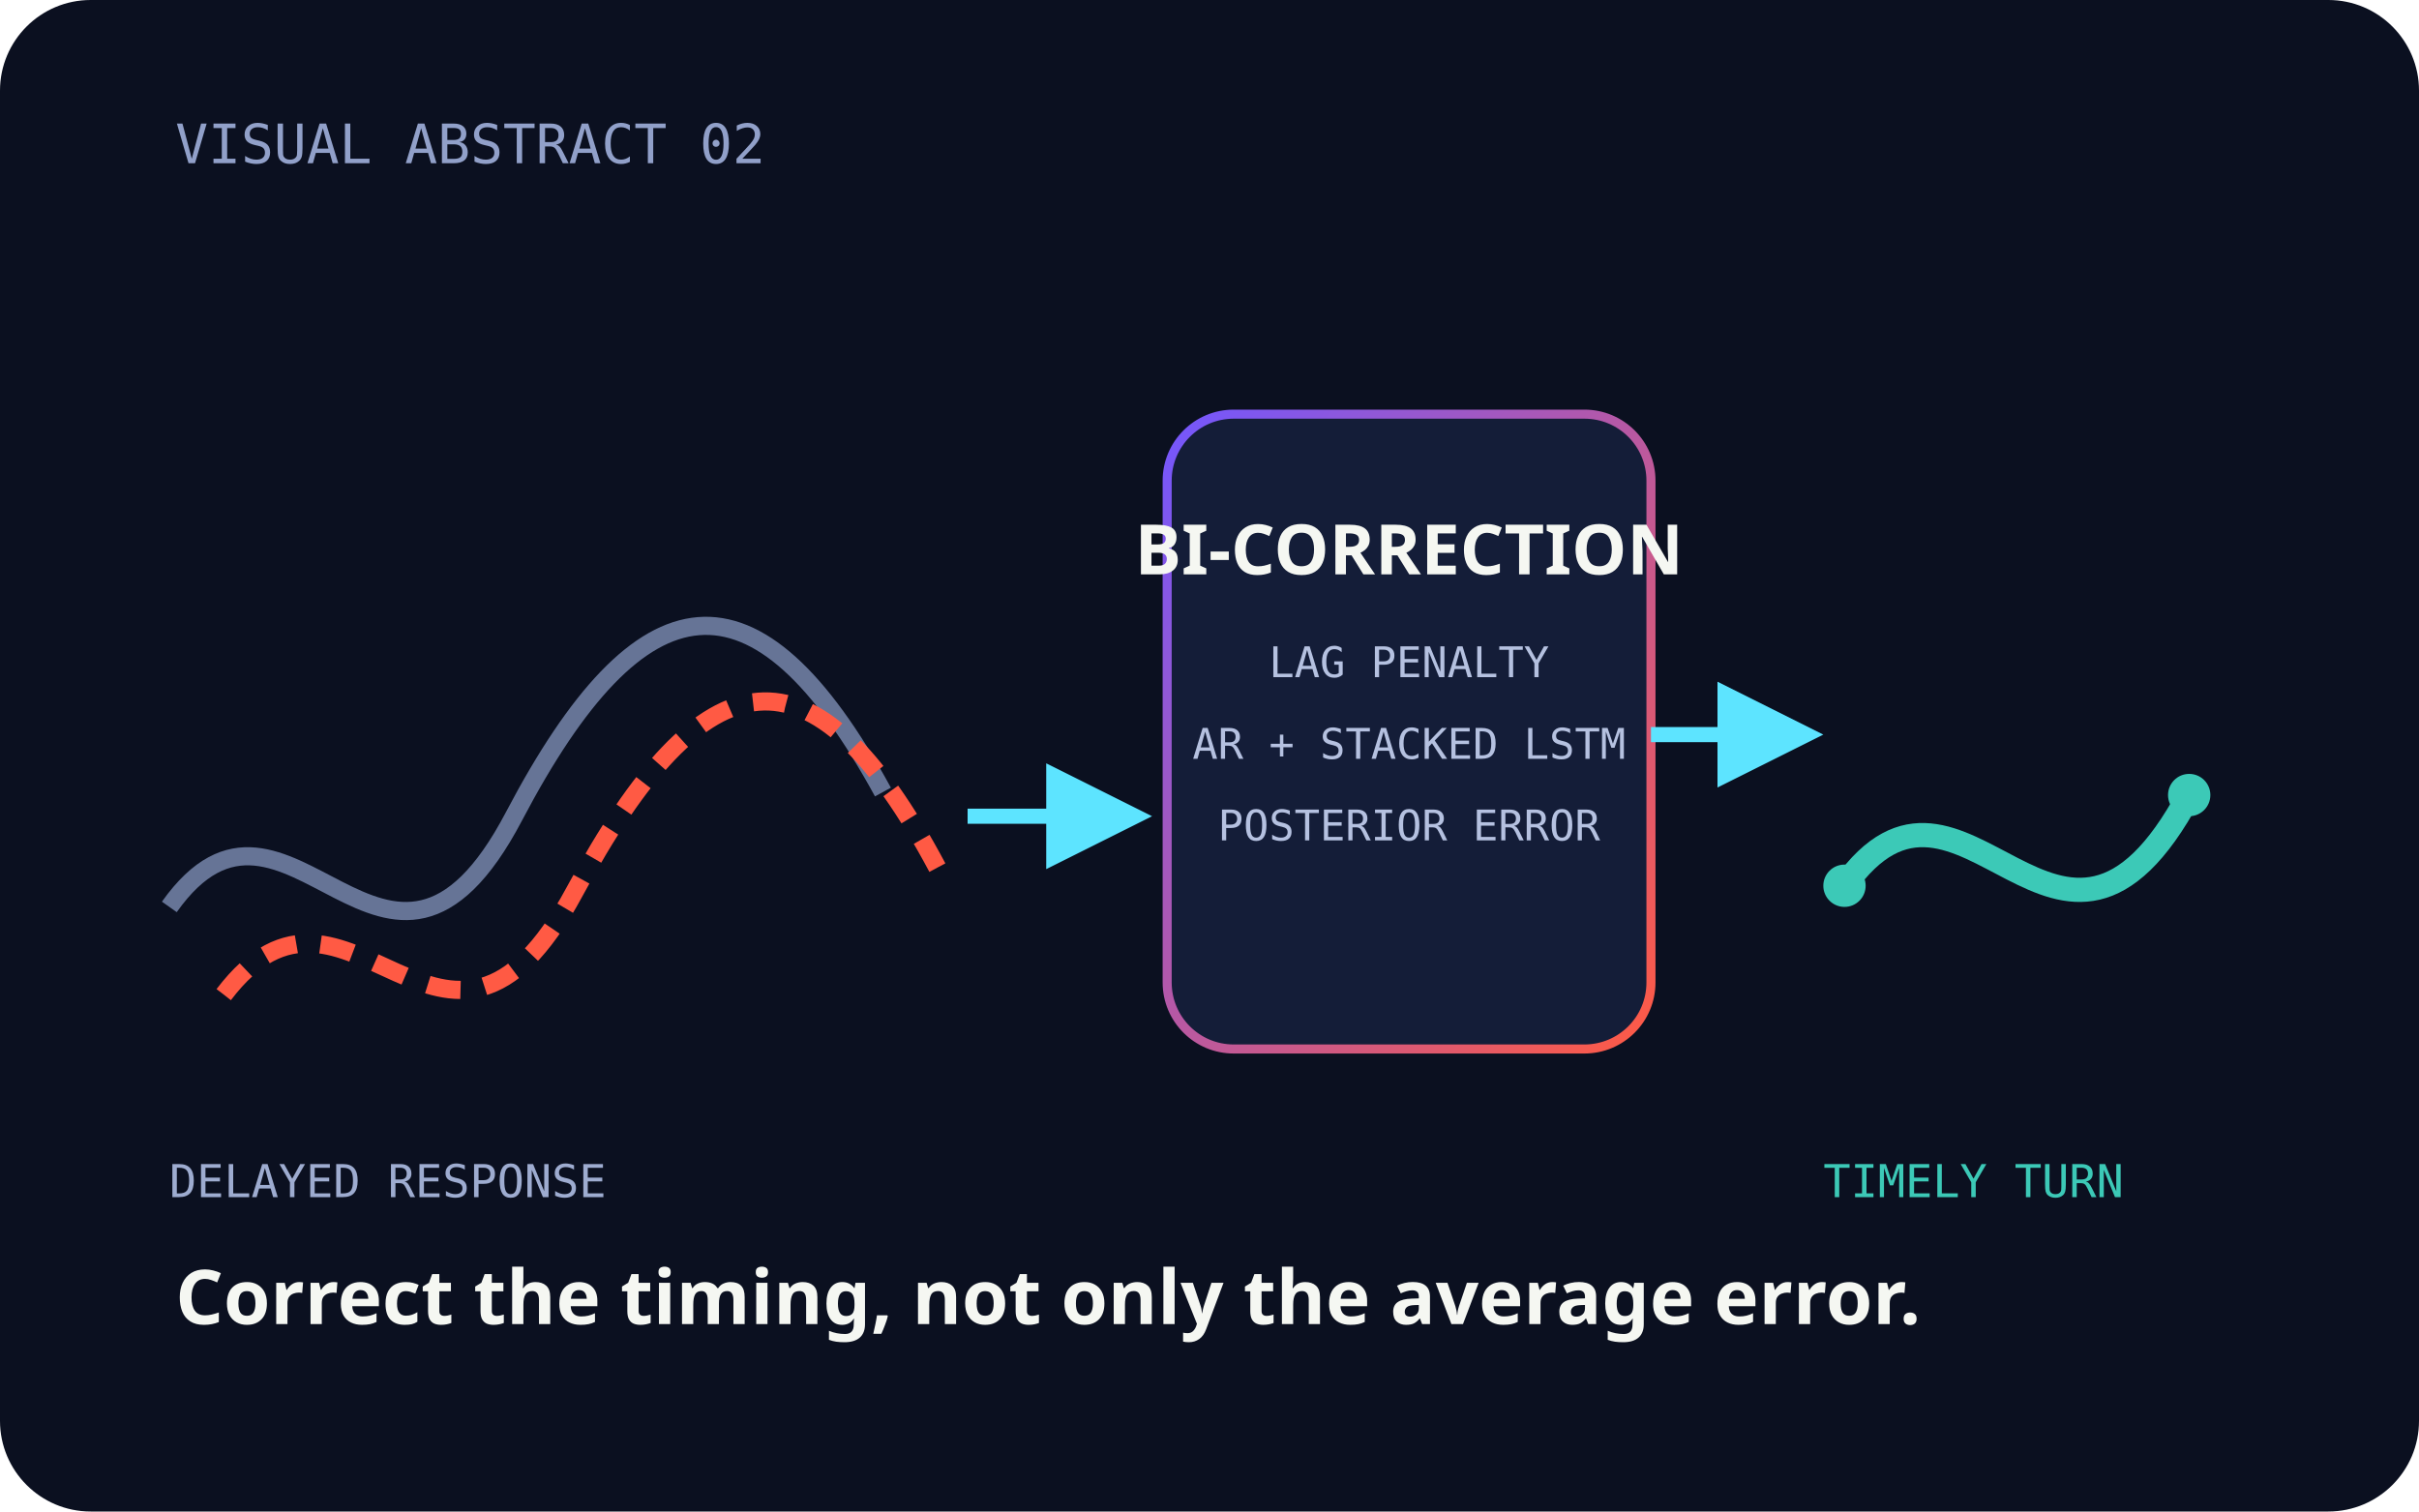
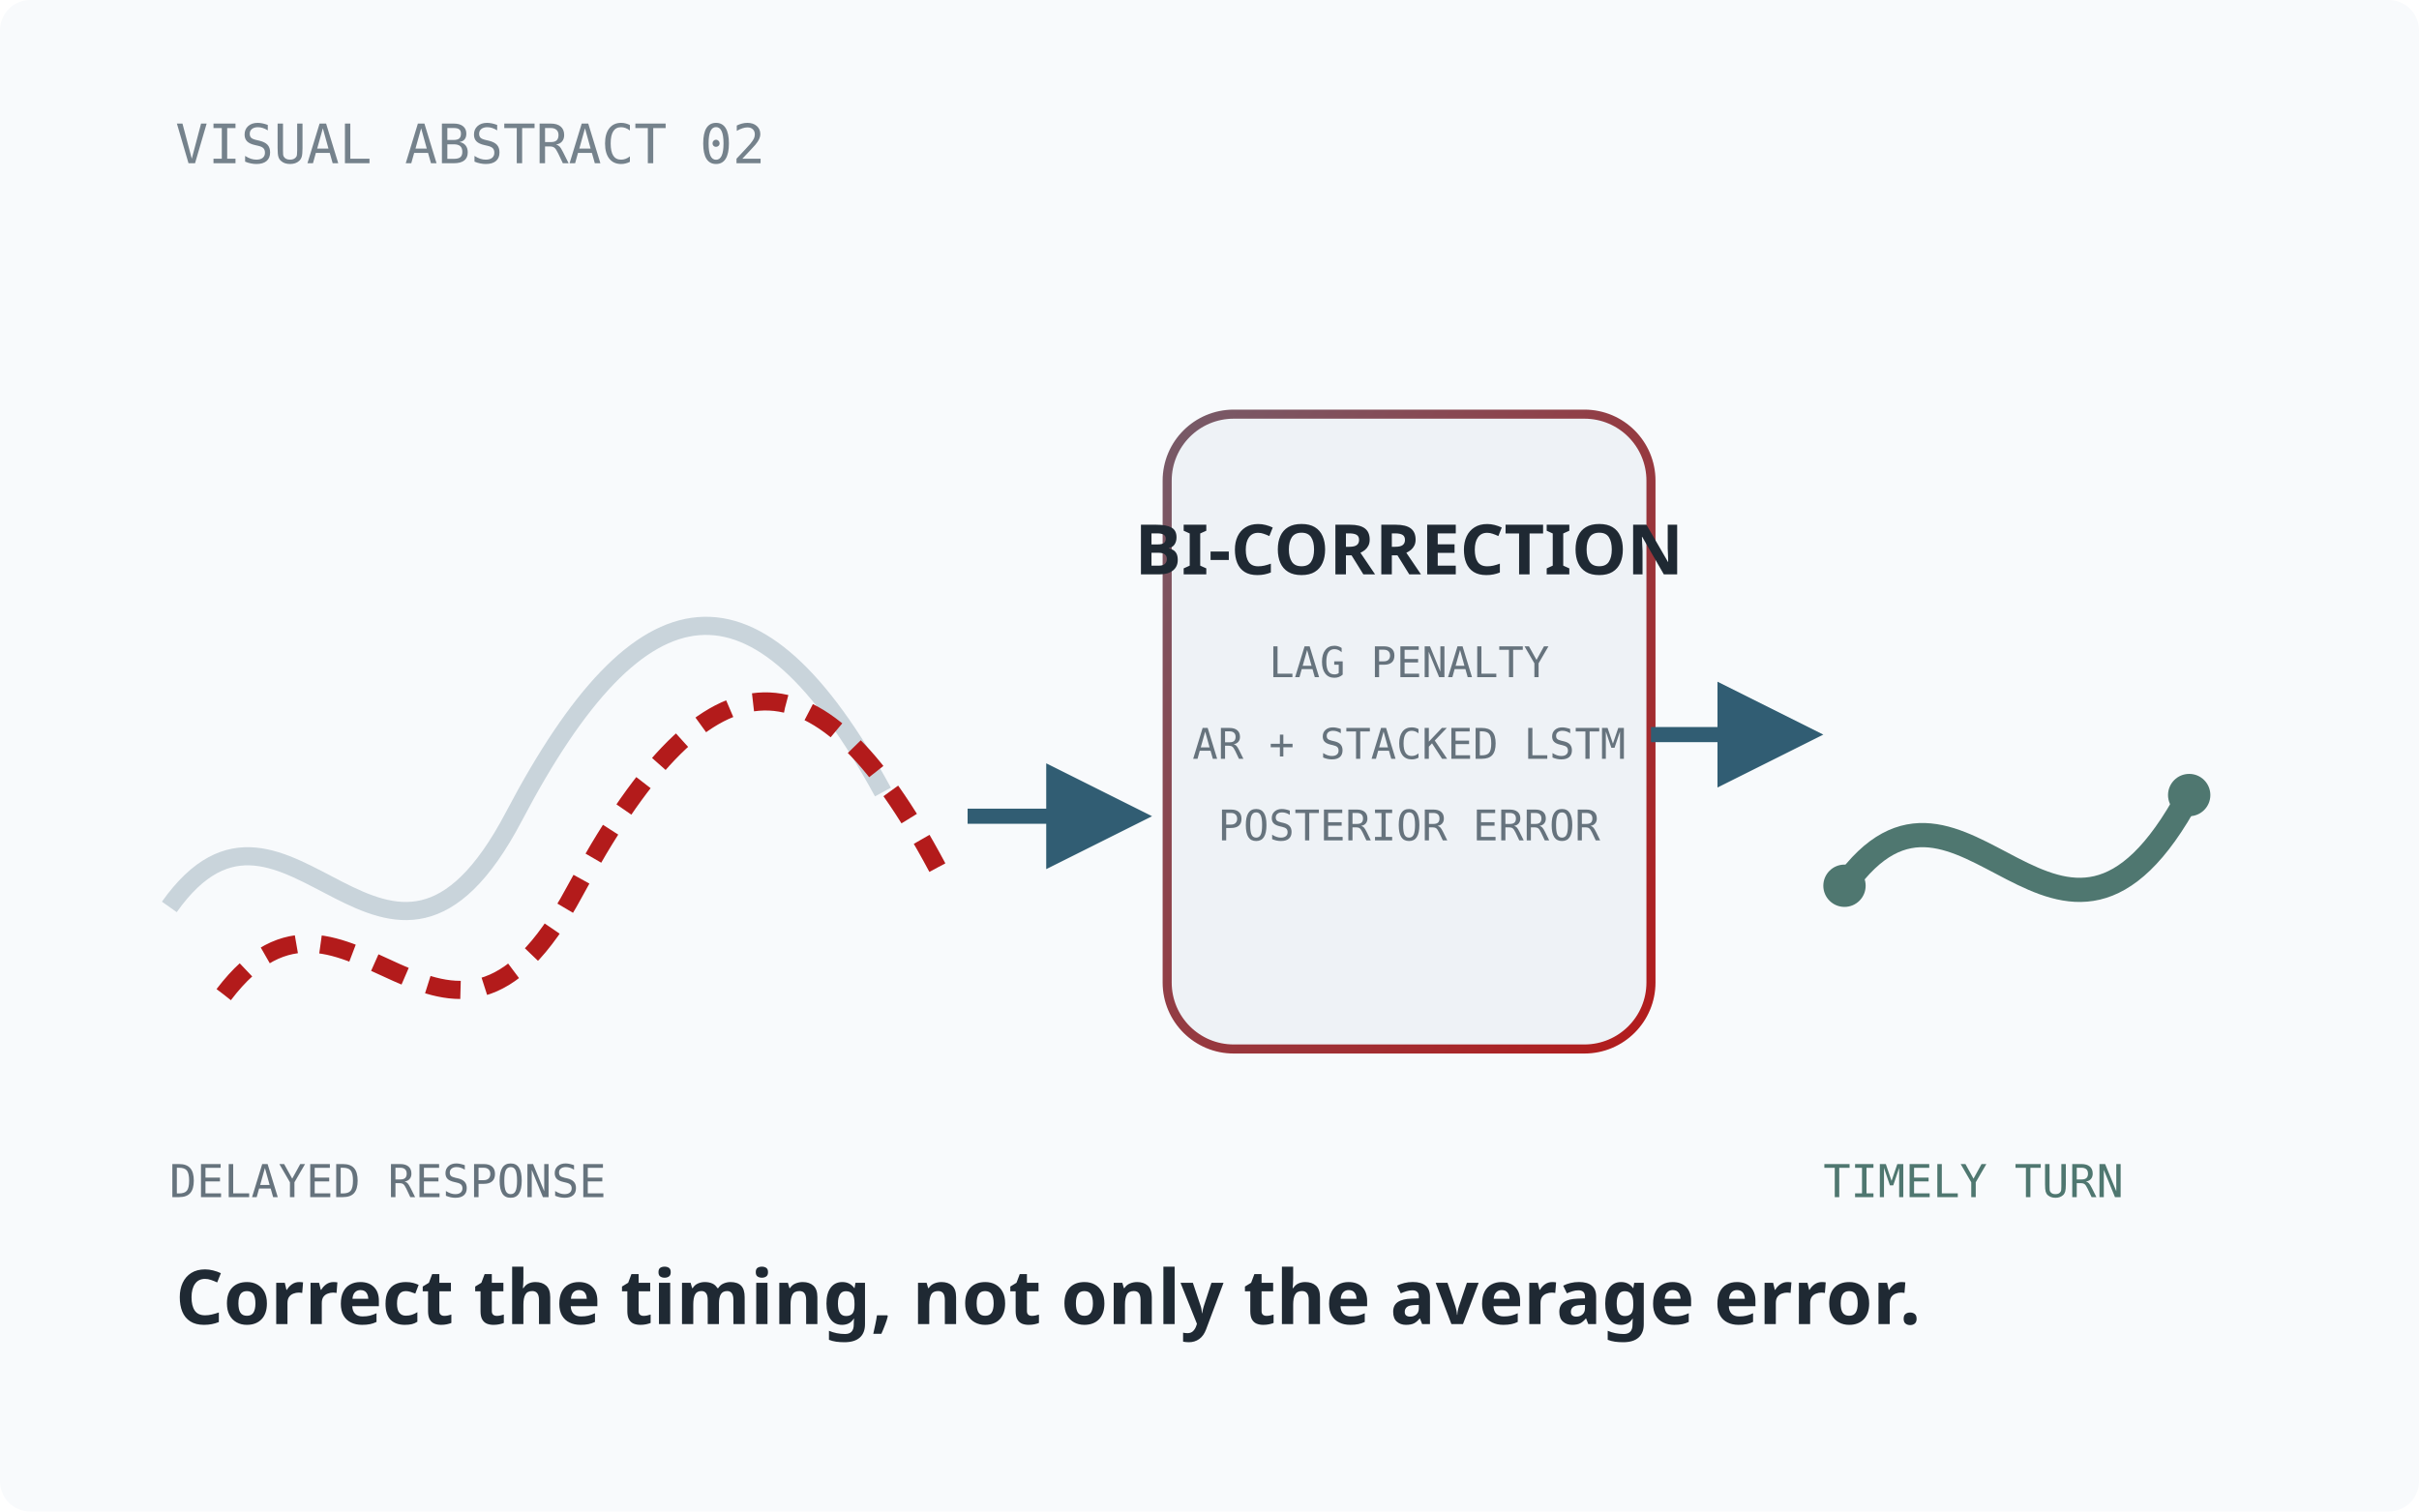
<svg xmlns="http://www.w3.org/2000/svg" viewBox="0 0 800 500" role="img" aria-labelledby="title desc">
  <defs>
    <linearGradient id="g" x1="0" y1="0" x2="1" y2="1">
-       <stop stop-color="#7357ff" />
-       <stop offset="1" stop-color="#ff5a44" />
+       <stop stop-color="#765b69" />
+       <stop offset="1" stop-color="#b31b1b" />
    </linearGradient>
    <marker id="a" viewBox="0 0 10 10" refX="8" refY="5" markerWidth="7" markerHeight="7" orient="auto">
-       <path d="M0 0L10 5L0 10Z" fill="#5de4ff" />
+       <path d="M0 0L10 5L0 10Z" fill="#315d73" />
    </marker>
  </defs>
-   <rect width="800" height="500" rx="30" fill="#0b1020" />
-   <text x="58" y="54" fill="#91a0c9" font-family="monospace" font-size="18">VISUAL ABSTRACT 02</text>
-   <path d="M56 300 C95 245 128 350 170 270S250 185 292 262" fill="none" stroke="#667496" stroke-width="6" />
-   <path d="M74 329 C115 275 147 375 190 295S269 210 310 287" fill="none" stroke="#ff5a44" stroke-width="6" stroke-dasharray="11 8" />
-   <path d="M320 270H374" stroke="#5de4ff" stroke-width="5" marker-end="url(#a)" />
-   <rect x="386" y="137" width="160" height="210" rx="22" fill="#141d38" stroke="url(#g)" stroke-width="3" />
-   <text x="466" y="190" text-anchor="middle" fill="#f5f7f2" font-family="sans-serif" font-size="23" font-weight="700">BI-CORRECTION</text>
-   <text x="466" y="224" text-anchor="middle" fill="#b5c1e0" font-family="monospace" font-size="14">LAG PENALTY</text>
-   <text x="466" y="251" text-anchor="middle" fill="#b5c1e0" font-family="monospace" font-size="14">AR + STACKED LSTM</text>
-   <text x="466" y="278" text-anchor="middle" fill="#b5c1e0" font-family="monospace" font-size="14">POSTERIOR ERROR</text>
-   <path d="M546 243H596" stroke="#5de4ff" stroke-width="5" marker-end="url(#a)" />
-   <path d="M610 293 C649 238 681 343 724 263" fill="none" stroke="#3cc9b7" stroke-width="8" />
-   <circle cx="610" cy="293" r="7" fill="#3cc9b7" />
-   <circle cx="724" cy="263" r="7" fill="#3cc9b7" />
-   <text x="56" y="396" fill="#9eacd0" font-family="monospace" font-size="15">DELAYED RESPONSE</text>
-   <text x="603" y="396" fill="#3cc9b7" font-family="monospace" font-size="15">TIMELY TURN</text>
-   <text x="58" y="438" fill="#f5f7f2" font-family="sans-serif" font-size="25" font-weight="700">Correct the timing, not only the average error.</text>
+   <rect width="800" height="500" rx="10" fill="#f8fafc" />
+   <text x="58" y="54" fill="#75828c" font-family="monospace" font-size="18">VISUAL ABSTRACT 02</text>
+   <path d="M56 300 C95 245 128 350 170 270S250 185 292 262" fill="none" stroke="#c9d4db" stroke-width="6" />
+   <path d="M74 329 C115 275 147 375 190 295S269 210 310 287" fill="none" stroke="#b31b1b" stroke-width="6" stroke-dasharray="11 8" />
+   <path d="M320 270H374" stroke="#315d73" stroke-width="5" marker-end="url(#a)" />
+   <rect x="386" y="137" width="160" height="210" rx="22" fill="#eef2f6" stroke="url(#g)" stroke-width="3" />
+   <text x="466" y="190" text-anchor="middle" fill="#1f2933" font-family="sans-serif" font-size="23" font-weight="700">BI-CORRECTION</text>
+   <text x="466" y="224" text-anchor="middle" fill="#66737d" font-family="monospace" font-size="14">LAG PENALTY</text>
+   <text x="466" y="251" text-anchor="middle" fill="#66737d" font-family="monospace" font-size="14">AR + STACKED LSTM</text>
+   <text x="466" y="278" text-anchor="middle" fill="#66737d" font-family="monospace" font-size="14">POSTERIOR ERROR</text>
+   <path d="M546 243H596" stroke="#315d73" stroke-width="5" marker-end="url(#a)" />
+   <path d="M610 293 C649 238 681 343 724 263" fill="none" stroke="#4f7770" stroke-width="8" />
+   <circle cx="610" cy="293" r="7" fill="#4f7770" />
+   <circle cx="724" cy="263" r="7" fill="#4f7770" />
+   <text x="56" y="396" fill="#66737d" font-family="monospace" font-size="15">DELAYED RESPONSE</text>
+   <text x="603" y="396" fill="#4f7770" font-family="monospace" font-size="15">TIMELY TURN</text>
+   <text x="58" y="438" fill="#1f2933" font-family="sans-serif" font-size="25" font-weight="700">Correct the timing, not only the average error.</text>
</svg>
